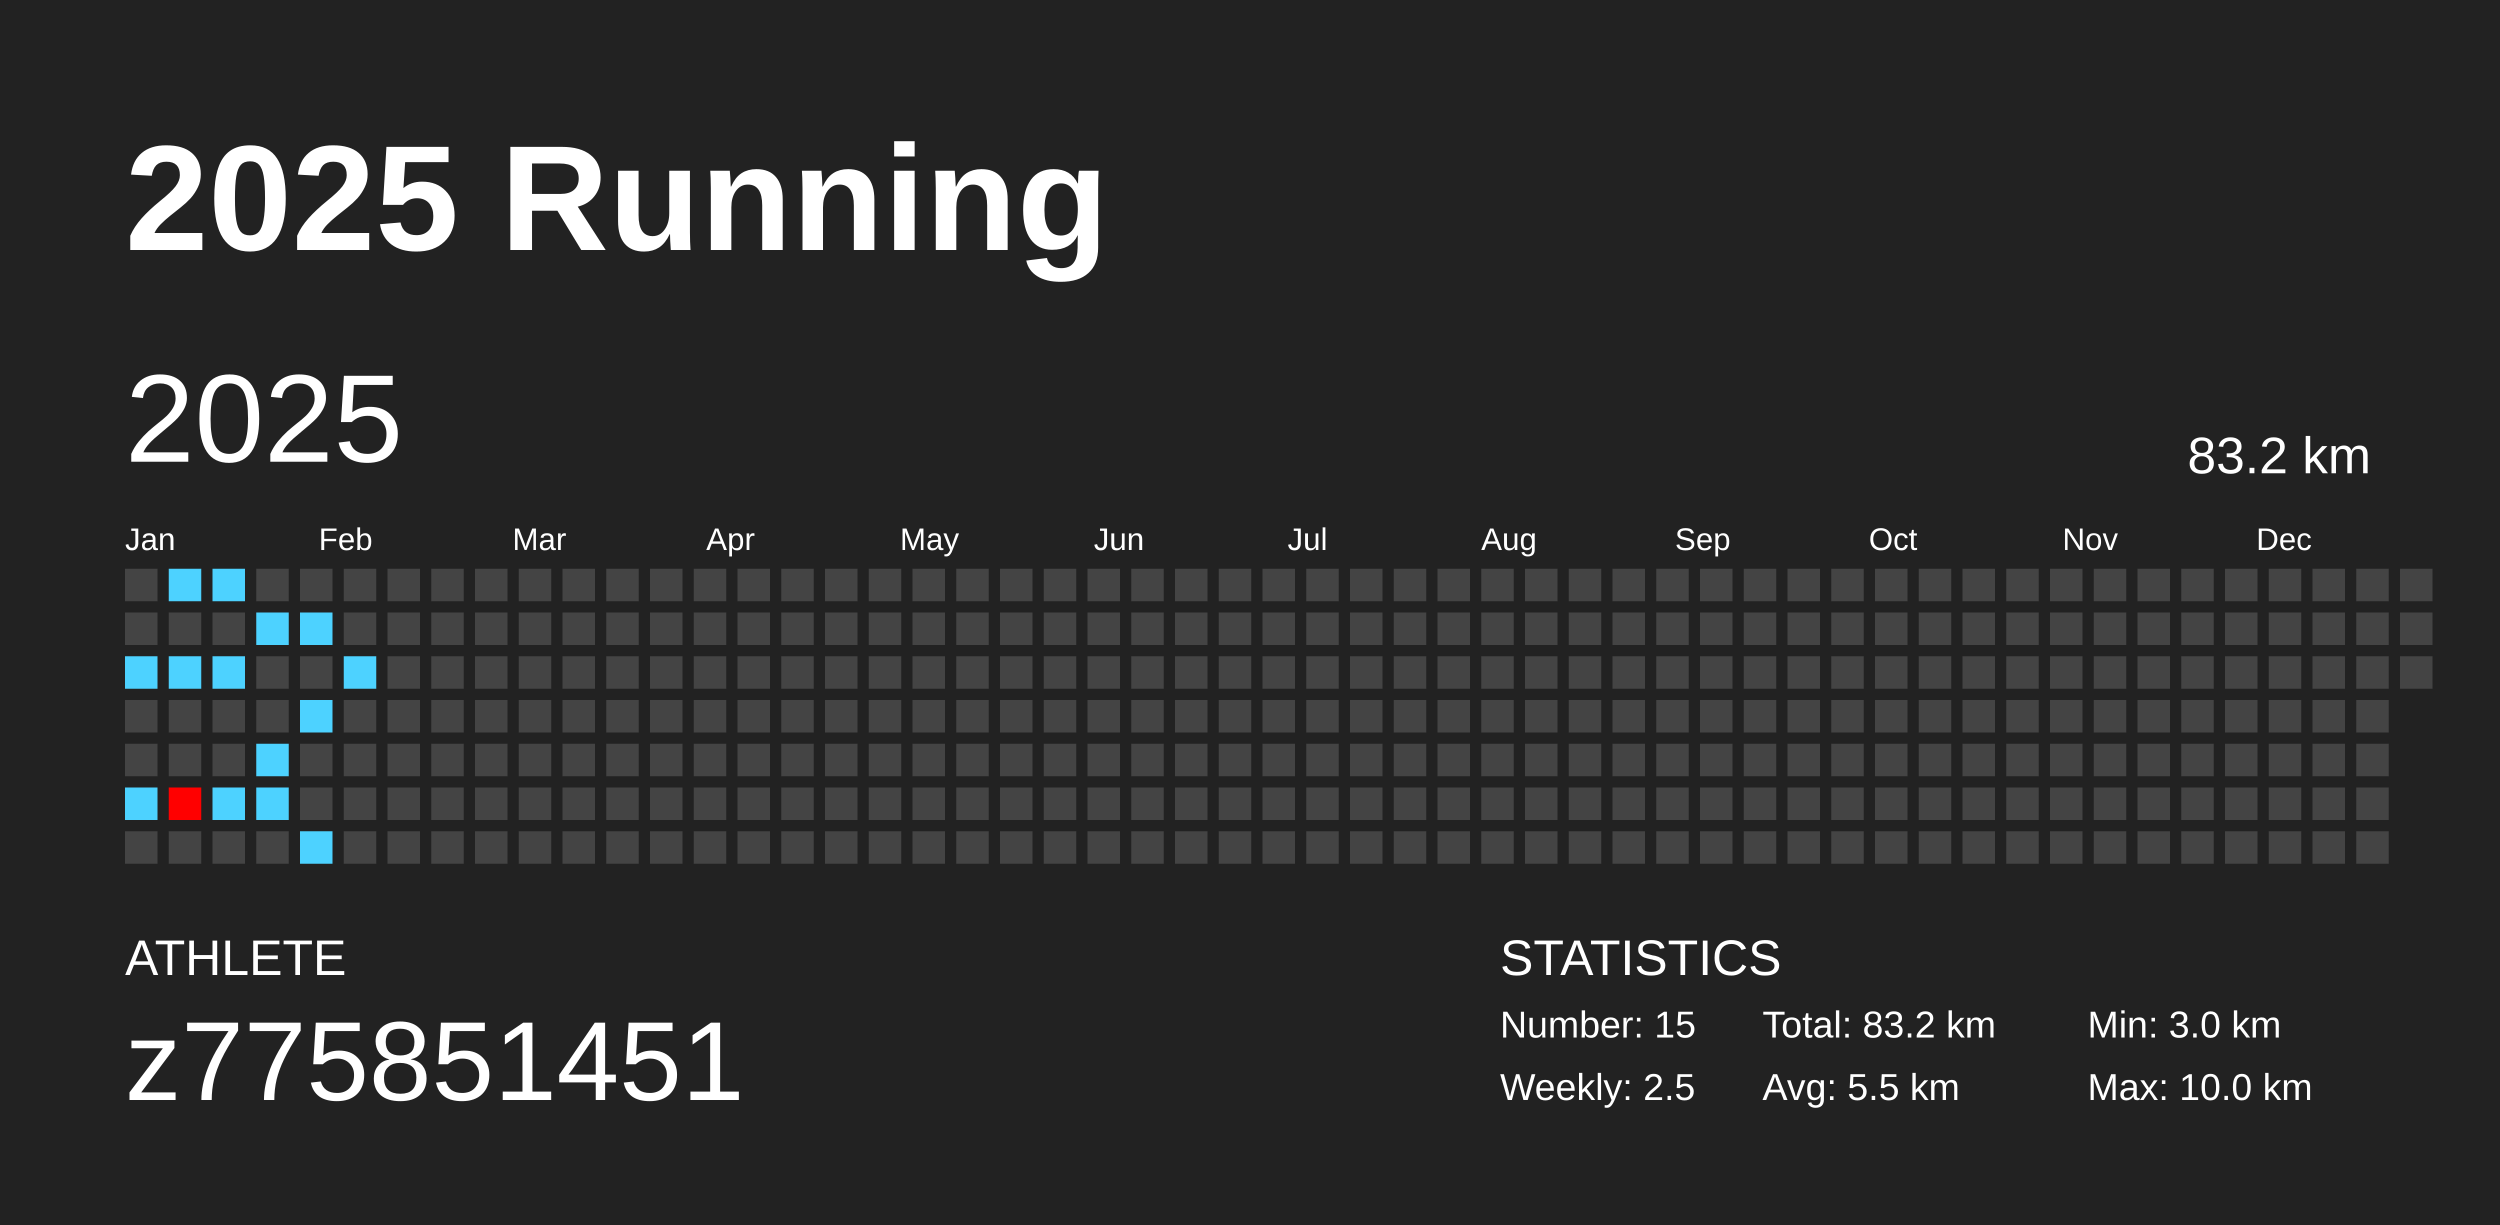
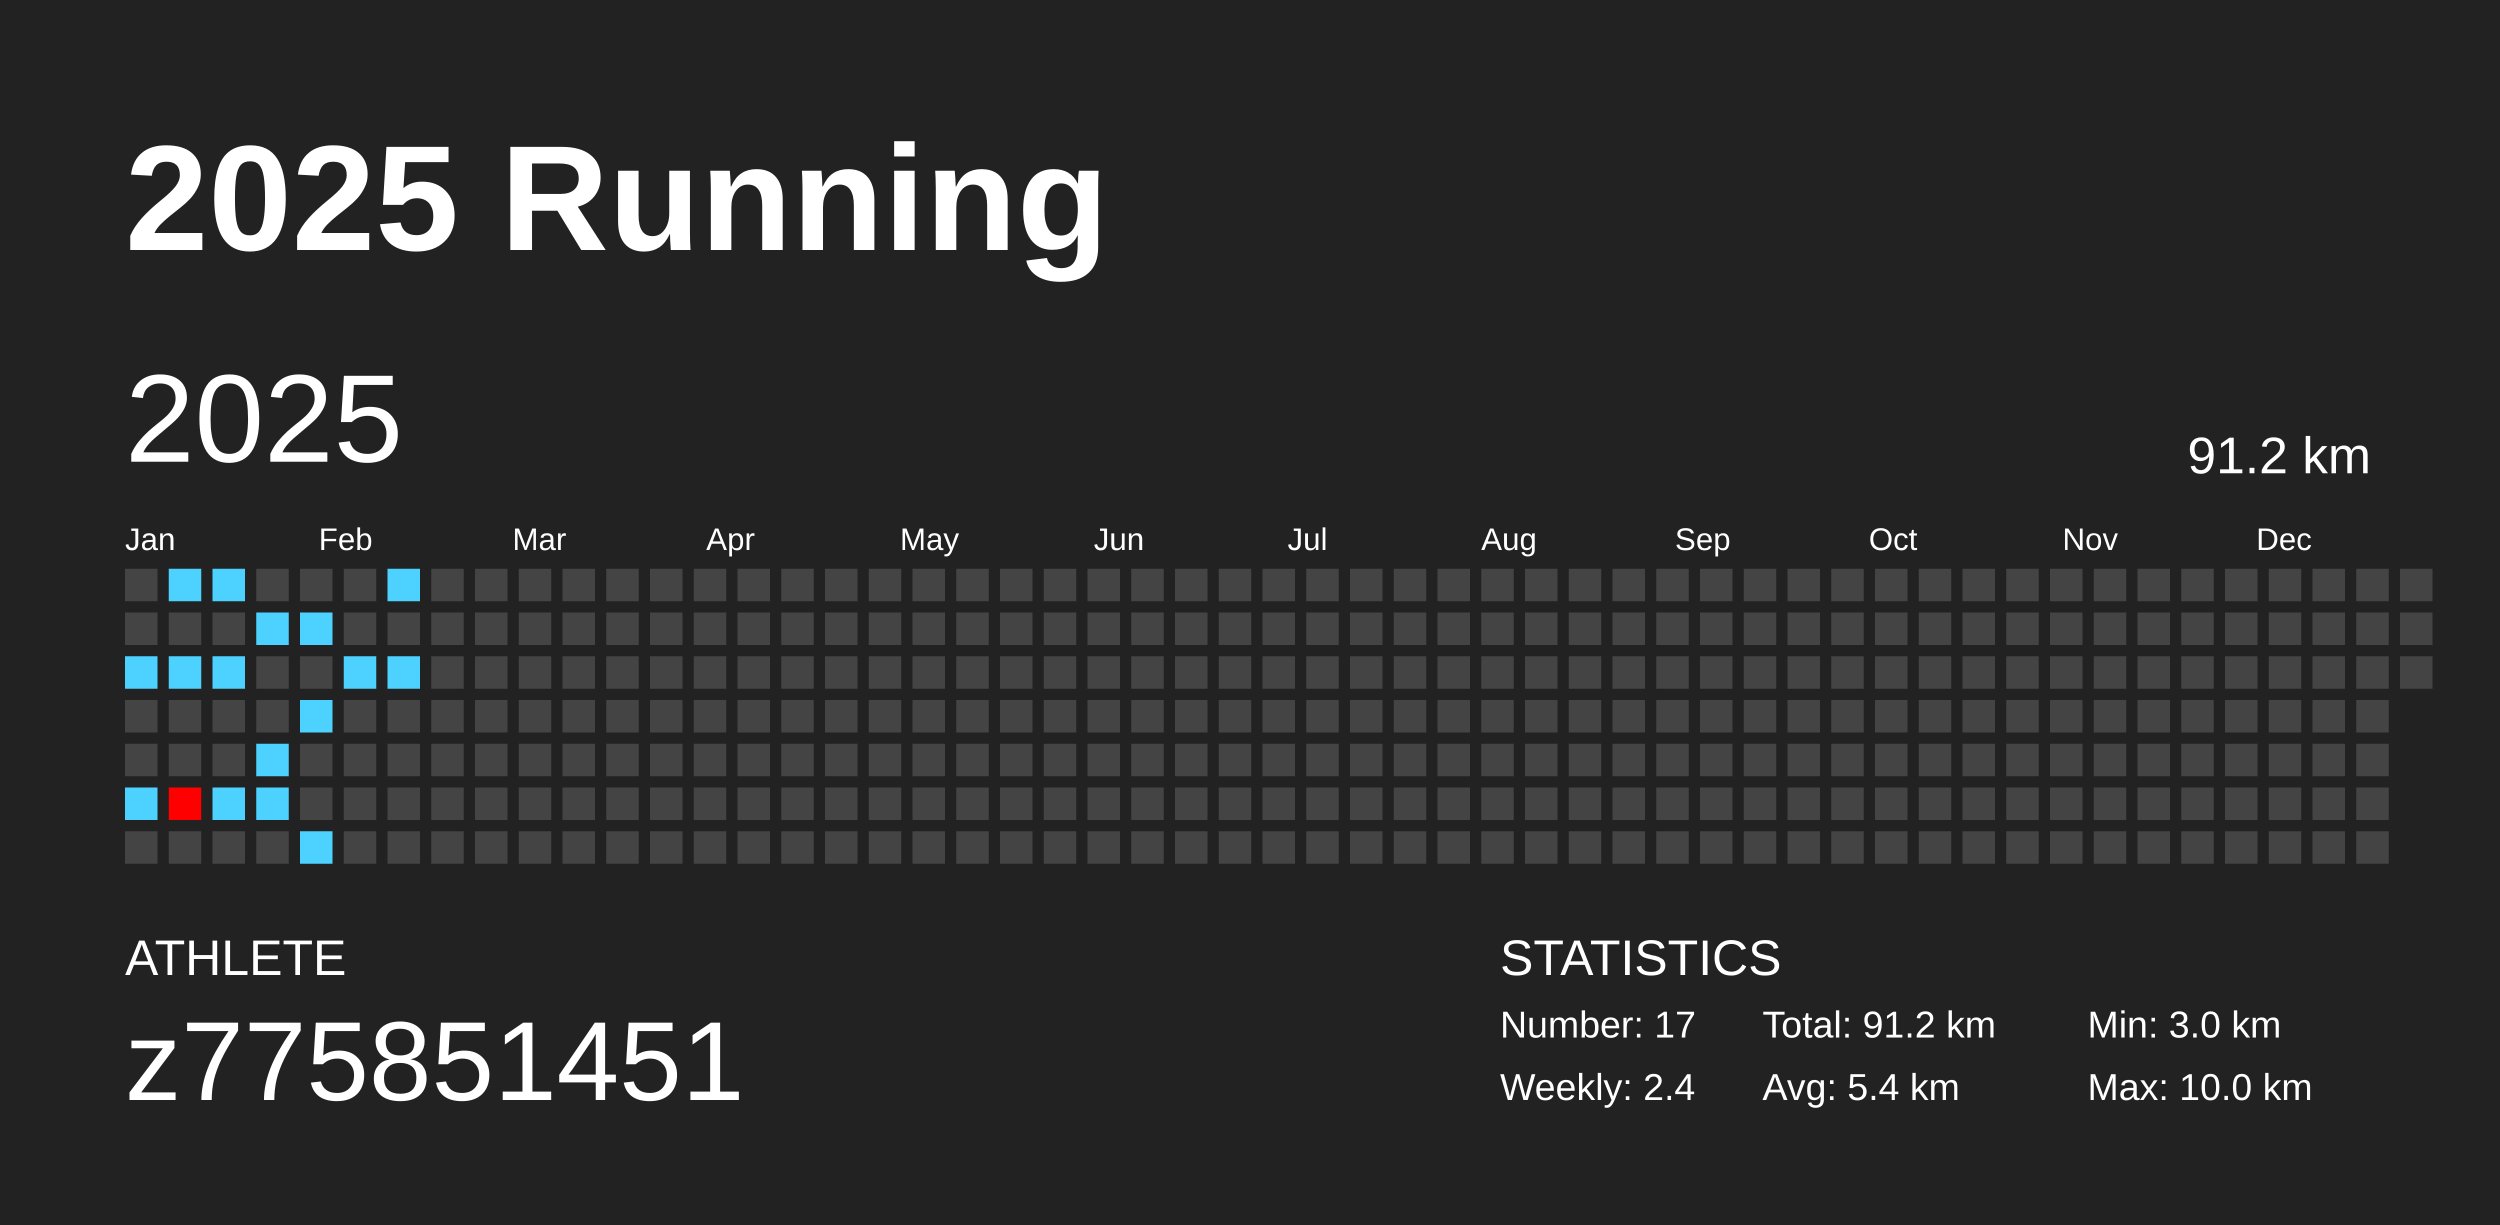
<svg xmlns="http://www.w3.org/2000/svg" baseProfile="full" height="98mm" version="1.1" viewBox="0,0,200,98" width="200mm">
  <defs />
  <rect fill="#222222" height="98" width="200" x="0" y="0" />
  <text fill="#FFFFFF" style="font-size:12px; font-family:Arial; font-weight:bold;" x="10" y="20">2025 Running</text>
  <text fill="#FFFFFF" style="font-size:4px; font-family:Arial" x="10" y="78">ATHLETE</text>
  <text fill="#FFFFFF" style="font-size:9px; font-family:Arial" x="10" y="88">z775851451</text>
  <text fill="#FFFFFF" style="font-size:4px; font-family:Arial" x="120" y="78">STATISTICS</text>
-   <text fill="#FFFFFF" style="font-size:3px; font-family:Arial" x="120" y="83">Number: 15</text>
-   <text fill="#FFFFFF" style="font-size:3px; font-family:Arial" x="120" y="88">Weekly: 2.5</text>
-   <text fill="#FFFFFF" style="font-size:3px; font-family:Arial" x="141" y="83">Total: 83.2 km</text>
-   <text fill="#FFFFFF" style="font-size:3px; font-family:Arial" x="141" y="88">Avg: 5.5 km</text>
+   <text fill="#FFFFFF" style="font-size:3px; font-family:Arial" x="120" y="83">Number: 17</text>
+   <text fill="#FFFFFF" style="font-size:3px; font-family:Arial" x="120" y="88">Weekly: 2.4</text>
+   <text fill="#FFFFFF" style="font-size:3px; font-family:Arial" x="141" y="83">Total: 91.2 km</text>
+   <text fill="#FFFFFF" style="font-size:3px; font-family:Arial" x="141" y="88">Avg: 5.4 km</text>
  <text fill="#FFFFFF" style="font-size:3px; font-family:Arial" x="167" y="83">Min: 3.0 km</text>
  <text fill="#FFFFFF" style="font-size:3px; font-family:Arial" x="167" y="88">Max: 10.0 km</text>
  <text dominant-baseline="hanging" fill="#FFFFFF" style="font-size:10.0px; font-family:Arial;" x="10" y="30">2025</text>
-   <text dominant-baseline="hanging" fill="#FFFFFF" style="font-size:4.125px; font-family:Arial;" x="175" y="35">83.2 km</text>
+   <text dominant-baseline="hanging" fill="#FFFFFF" style="font-size:4.125px; font-family:Arial;" x="175" y="35">91.2 km</text>
  <text fill="#FFFFFF" style="font-size:2.5px; font-family:Arial" x="10.0" y="44">Jan</text>
  <text fill="#FFFFFF" style="font-size:2.5px; font-family:Arial" x="25.5" y="44">Feb</text>
  <text fill="#FFFFFF" style="font-size:2.5px; font-family:Arial" x="41.0" y="44">Mar</text>
  <text fill="#FFFFFF" style="font-size:2.5px; font-family:Arial" x="56.5" y="44">Apr</text>
  <text fill="#FFFFFF" style="font-size:2.5px; font-family:Arial" x="72.0" y="44">May</text>
  <text fill="#FFFFFF" style="font-size:2.5px; font-family:Arial" x="87.5" y="44">Jun</text>
  <text fill="#FFFFFF" style="font-size:2.5px; font-family:Arial" x="103.0" y="44">Jul</text>
  <text fill="#FFFFFF" style="font-size:2.5px; font-family:Arial" x="118.5" y="44">Aug</text>
  <text fill="#FFFFFF" style="font-size:2.5px; font-family:Arial" x="134.0" y="44">Sep</text>
  <text fill="#FFFFFF" style="font-size:2.5px; font-family:Arial" x="149.5" y="44">Oct</text>
  <text fill="#FFFFFF" style="font-size:2.5px; font-family:Arial" x="165.0" y="44">Nov</text>
  <text fill="#FFFFFF" style="font-size:2.5px; font-family:Arial" x="180.5" y="44">Dec</text>
  <rect fill="#444444" height="2.6" width="2.6" x="10.0" y="45.5" />
  <rect fill="#444444" height="2.6" width="2.6" x="10.0" y="49.0" />
  <rect fill="#4dd2ff" height="2.6" width="2.6" x="10.0" y="52.5" />
  <rect fill="#444444" height="2.6" width="2.6" x="10.0" y="56.0" />
  <rect fill="#444444" height="2.6" width="2.6" x="10.0" y="59.5" />
  <rect fill="#4dd2ff" height="2.6" width="2.6" x="10.0" y="63.0" />
  <rect fill="#444444" height="2.6" width="2.6" x="10.0" y="66.5" />
  <rect fill="#4dd2ff" height="2.6" width="2.6" x="13.5" y="45.5" />
  <rect fill="#444444" height="2.6" width="2.6" x="13.5" y="49.0" />
  <rect fill="#4dd2ff" height="2.6" width="2.6" x="13.5" y="52.5" />
  <rect fill="#444444" height="2.6" width="2.6" x="13.5" y="56.0" />
  <rect fill="#444444" height="2.6" width="2.6" x="13.5" y="59.5" />
  <rect fill="#ff0000" height="2.6" width="2.6" x="13.5" y="63.0" />
  <rect fill="#444444" height="2.6" width="2.6" x="13.5" y="66.5" />
  <rect fill="#4dd2ff" height="2.6" width="2.6" x="17.0" y="45.5" />
  <rect fill="#444444" height="2.6" width="2.6" x="17.0" y="49.0" />
  <rect fill="#4dd2ff" height="2.6" width="2.6" x="17.0" y="52.5" />
  <rect fill="#444444" height="2.6" width="2.6" x="17.0" y="56.0" />
  <rect fill="#444444" height="2.6" width="2.6" x="17.0" y="59.5" />
  <rect fill="#4dd2ff" height="2.6" width="2.6" x="17.0" y="63.0" />
  <rect fill="#444444" height="2.6" width="2.6" x="17.0" y="66.5" />
  <rect fill="#444444" height="2.6" width="2.6" x="20.5" y="45.5" />
  <rect fill="#4dd2ff" height="2.6" width="2.6" x="20.5" y="49.0" />
  <rect fill="#444444" height="2.6" width="2.6" x="20.5" y="52.5" />
  <rect fill="#444444" height="2.6" width="2.6" x="20.5" y="56.0" />
  <rect fill="#4dd2ff" height="2.6" width="2.6" x="20.5" y="59.5" />
  <rect fill="#4dd2ff" height="2.6" width="2.6" x="20.5" y="63.0" />
  <rect fill="#444444" height="2.6" width="2.6" x="20.5" y="66.5" />
  <rect fill="#444444" height="2.6" width="2.6" x="24.0" y="45.5" />
  <rect fill="#4dd2ff" height="2.6" width="2.6" x="24.0" y="49.0" />
  <rect fill="#444444" height="2.6" width="2.6" x="24.0" y="52.5" />
  <rect fill="#4dd2ff" height="2.6" width="2.6" x="24.0" y="56.0" />
  <rect fill="#444444" height="2.6" width="2.6" x="24.0" y="59.5" />
  <rect fill="#444444" height="2.6" width="2.6" x="24.0" y="63.0" />
  <rect fill="#4dd2ff" height="2.6" width="2.6" x="24.0" y="66.5" />
  <rect fill="#444444" height="2.6" width="2.6" x="27.5" y="45.5" />
  <rect fill="#444444" height="2.6" width="2.6" x="27.5" y="49.0" />
  <rect fill="#4dd2ff" height="2.6" width="2.6" x="27.5" y="52.5" />
  <rect fill="#444444" height="2.6" width="2.6" x="27.5" y="56.0" />
  <rect fill="#444444" height="2.6" width="2.6" x="27.5" y="59.5" />
  <rect fill="#444444" height="2.6" width="2.6" x="27.5" y="63.0" />
  <rect fill="#444444" height="2.6" width="2.6" x="27.5" y="66.5" />
-   <rect fill="#444444" height="2.6" width="2.6" x="31.0" y="45.5" />
+   <rect fill="#4dd2ff" height="2.6" width="2.6" x="31.0" y="45.5" />
  <rect fill="#444444" height="2.6" width="2.6" x="31.0" y="49.0" />
-   <rect fill="#444444" height="2.6" width="2.6" x="31.0" y="52.5" />
+   <rect fill="#4dd2ff" height="2.6" width="2.6" x="31.0" y="52.5" />
  <rect fill="#444444" height="2.6" width="2.6" x="31.0" y="56.0" />
  <rect fill="#444444" height="2.6" width="2.6" x="31.0" y="59.5" />
  <rect fill="#444444" height="2.6" width="2.6" x="31.0" y="63.0" />
  <rect fill="#444444" height="2.6" width="2.6" x="31.0" y="66.5" />
  <rect fill="#444444" height="2.6" width="2.6" x="34.5" y="45.5" />
  <rect fill="#444444" height="2.6" width="2.6" x="34.5" y="49.0" />
  <rect fill="#444444" height="2.6" width="2.6" x="34.5" y="52.5" />
  <rect fill="#444444" height="2.6" width="2.6" x="34.5" y="56.0" />
  <rect fill="#444444" height="2.6" width="2.6" x="34.5" y="59.5" />
  <rect fill="#444444" height="2.6" width="2.6" x="34.5" y="63.0" />
  <rect fill="#444444" height="2.6" width="2.6" x="34.5" y="66.5" />
  <rect fill="#444444" height="2.6" width="2.6" x="38.0" y="45.5" />
  <rect fill="#444444" height="2.6" width="2.6" x="38.0" y="49.0" />
  <rect fill="#444444" height="2.6" width="2.6" x="38.0" y="52.5" />
  <rect fill="#444444" height="2.6" width="2.6" x="38.0" y="56.0" />
  <rect fill="#444444" height="2.6" width="2.6" x="38.0" y="59.5" />
  <rect fill="#444444" height="2.6" width="2.6" x="38.0" y="63.0" />
  <rect fill="#444444" height="2.6" width="2.6" x="38.0" y="66.5" />
  <rect fill="#444444" height="2.6" width="2.6" x="41.5" y="45.5" />
  <rect fill="#444444" height="2.6" width="2.6" x="41.5" y="49.0" />
  <rect fill="#444444" height="2.6" width="2.6" x="41.5" y="52.5" />
  <rect fill="#444444" height="2.6" width="2.6" x="41.5" y="56.0" />
  <rect fill="#444444" height="2.6" width="2.6" x="41.5" y="59.5" />
  <rect fill="#444444" height="2.6" width="2.6" x="41.5" y="63.0" />
  <rect fill="#444444" height="2.6" width="2.6" x="41.5" y="66.5" />
  <rect fill="#444444" height="2.6" width="2.6" x="45.0" y="45.5" />
  <rect fill="#444444" height="2.6" width="2.6" x="45.0" y="49.0" />
  <rect fill="#444444" height="2.6" width="2.6" x="45.0" y="52.5" />
  <rect fill="#444444" height="2.6" width="2.6" x="45.0" y="56.0" />
  <rect fill="#444444" height="2.6" width="2.6" x="45.0" y="59.5" />
  <rect fill="#444444" height="2.6" width="2.6" x="45.0" y="63.0" />
  <rect fill="#444444" height="2.6" width="2.6" x="45.0" y="66.5" />
  <rect fill="#444444" height="2.6" width="2.6" x="48.5" y="45.5" />
  <rect fill="#444444" height="2.6" width="2.6" x="48.5" y="49.0" />
  <rect fill="#444444" height="2.6" width="2.6" x="48.5" y="52.5" />
  <rect fill="#444444" height="2.6" width="2.6" x="48.5" y="56.0" />
  <rect fill="#444444" height="2.6" width="2.6" x="48.5" y="59.5" />
  <rect fill="#444444" height="2.6" width="2.6" x="48.5" y="63.0" />
  <rect fill="#444444" height="2.6" width="2.6" x="48.5" y="66.5" />
  <rect fill="#444444" height="2.6" width="2.6" x="52.0" y="45.5" />
  <rect fill="#444444" height="2.6" width="2.6" x="52.0" y="49.0" />
  <rect fill="#444444" height="2.6" width="2.6" x="52.0" y="52.5" />
  <rect fill="#444444" height="2.6" width="2.6" x="52.0" y="56.0" />
  <rect fill="#444444" height="2.6" width="2.6" x="52.0" y="59.5" />
  <rect fill="#444444" height="2.6" width="2.6" x="52.0" y="63.0" />
  <rect fill="#444444" height="2.6" width="2.6" x="52.0" y="66.5" />
  <rect fill="#444444" height="2.6" width="2.6" x="55.5" y="45.5" />
  <rect fill="#444444" height="2.6" width="2.6" x="55.5" y="49.0" />
  <rect fill="#444444" height="2.6" width="2.6" x="55.5" y="52.5" />
  <rect fill="#444444" height="2.6" width="2.6" x="55.5" y="56.0" />
  <rect fill="#444444" height="2.6" width="2.6" x="55.5" y="59.5" />
  <rect fill="#444444" height="2.6" width="2.6" x="55.5" y="63.0" />
  <rect fill="#444444" height="2.6" width="2.6" x="55.5" y="66.5" />
  <rect fill="#444444" height="2.6" width="2.6" x="59.0" y="45.5" />
  <rect fill="#444444" height="2.6" width="2.6" x="59.0" y="49.0" />
  <rect fill="#444444" height="2.6" width="2.6" x="59.0" y="52.5" />
  <rect fill="#444444" height="2.6" width="2.6" x="59.0" y="56.0" />
  <rect fill="#444444" height="2.6" width="2.6" x="59.0" y="59.5" />
  <rect fill="#444444" height="2.6" width="2.6" x="59.0" y="63.0" />
  <rect fill="#444444" height="2.6" width="2.6" x="59.0" y="66.5" />
  <rect fill="#444444" height="2.6" width="2.6" x="62.5" y="45.5" />
  <rect fill="#444444" height="2.6" width="2.6" x="62.5" y="49.0" />
  <rect fill="#444444" height="2.6" width="2.6" x="62.5" y="52.5" />
  <rect fill="#444444" height="2.6" width="2.6" x="62.5" y="56.0" />
  <rect fill="#444444" height="2.6" width="2.6" x="62.5" y="59.5" />
  <rect fill="#444444" height="2.6" width="2.6" x="62.5" y="63.0" />
  <rect fill="#444444" height="2.6" width="2.6" x="62.5" y="66.5" />
  <rect fill="#444444" height="2.6" width="2.6" x="66.0" y="45.5" />
  <rect fill="#444444" height="2.6" width="2.6" x="66.0" y="49.0" />
  <rect fill="#444444" height="2.6" width="2.6" x="66.0" y="52.5" />
  <rect fill="#444444" height="2.6" width="2.6" x="66.0" y="56.0" />
  <rect fill="#444444" height="2.6" width="2.6" x="66.0" y="59.5" />
  <rect fill="#444444" height="2.6" width="2.6" x="66.0" y="63.0" />
  <rect fill="#444444" height="2.6" width="2.6" x="66.0" y="66.5" />
  <rect fill="#444444" height="2.6" width="2.6" x="69.5" y="45.5" />
  <rect fill="#444444" height="2.6" width="2.6" x="69.5" y="49.0" />
  <rect fill="#444444" height="2.6" width="2.6" x="69.5" y="52.5" />
  <rect fill="#444444" height="2.6" width="2.6" x="69.5" y="56.0" />
  <rect fill="#444444" height="2.6" width="2.6" x="69.5" y="59.5" />
  <rect fill="#444444" height="2.6" width="2.6" x="69.5" y="63.0" />
  <rect fill="#444444" height="2.6" width="2.6" x="69.5" y="66.5" />
  <rect fill="#444444" height="2.6" width="2.6" x="73.0" y="45.5" />
  <rect fill="#444444" height="2.6" width="2.6" x="73.0" y="49.0" />
  <rect fill="#444444" height="2.6" width="2.6" x="73.0" y="52.5" />
  <rect fill="#444444" height="2.6" width="2.6" x="73.0" y="56.0" />
  <rect fill="#444444" height="2.6" width="2.6" x="73.0" y="59.5" />
  <rect fill="#444444" height="2.6" width="2.6" x="73.0" y="63.0" />
  <rect fill="#444444" height="2.6" width="2.6" x="73.0" y="66.5" />
  <rect fill="#444444" height="2.6" width="2.6" x="76.5" y="45.5" />
  <rect fill="#444444" height="2.6" width="2.6" x="76.5" y="49.0" />
  <rect fill="#444444" height="2.6" width="2.6" x="76.5" y="52.5" />
  <rect fill="#444444" height="2.6" width="2.6" x="76.5" y="56.0" />
  <rect fill="#444444" height="2.6" width="2.6" x="76.5" y="59.5" />
  <rect fill="#444444" height="2.6" width="2.6" x="76.5" y="63.0" />
  <rect fill="#444444" height="2.6" width="2.6" x="76.5" y="66.5" />
  <rect fill="#444444" height="2.6" width="2.6" x="80.0" y="45.5" />
  <rect fill="#444444" height="2.6" width="2.6" x="80.0" y="49.0" />
  <rect fill="#444444" height="2.6" width="2.6" x="80.0" y="52.5" />
  <rect fill="#444444" height="2.6" width="2.6" x="80.0" y="56.0" />
  <rect fill="#444444" height="2.6" width="2.6" x="80.0" y="59.5" />
  <rect fill="#444444" height="2.6" width="2.6" x="80.0" y="63.0" />
  <rect fill="#444444" height="2.6" width="2.6" x="80.0" y="66.5" />
  <rect fill="#444444" height="2.6" width="2.6" x="83.5" y="45.5" />
  <rect fill="#444444" height="2.6" width="2.6" x="83.5" y="49.0" />
  <rect fill="#444444" height="2.6" width="2.6" x="83.5" y="52.5" />
  <rect fill="#444444" height="2.6" width="2.6" x="83.5" y="56.0" />
  <rect fill="#444444" height="2.6" width="2.6" x="83.5" y="59.5" />
  <rect fill="#444444" height="2.6" width="2.6" x="83.5" y="63.0" />
  <rect fill="#444444" height="2.6" width="2.6" x="83.5" y="66.5" />
  <rect fill="#444444" height="2.6" width="2.6" x="87.0" y="45.5" />
  <rect fill="#444444" height="2.6" width="2.6" x="87.0" y="49.0" />
  <rect fill="#444444" height="2.6" width="2.6" x="87.0" y="52.5" />
  <rect fill="#444444" height="2.6" width="2.6" x="87.0" y="56.0" />
  <rect fill="#444444" height="2.6" width="2.6" x="87.0" y="59.5" />
  <rect fill="#444444" height="2.6" width="2.6" x="87.0" y="63.0" />
  <rect fill="#444444" height="2.6" width="2.6" x="87.0" y="66.5" />
  <rect fill="#444444" height="2.6" width="2.6" x="90.5" y="45.5" />
  <rect fill="#444444" height="2.6" width="2.6" x="90.5" y="49.0" />
  <rect fill="#444444" height="2.6" width="2.6" x="90.5" y="52.5" />
  <rect fill="#444444" height="2.6" width="2.6" x="90.5" y="56.0" />
  <rect fill="#444444" height="2.6" width="2.6" x="90.5" y="59.5" />
  <rect fill="#444444" height="2.6" width="2.6" x="90.5" y="63.0" />
  <rect fill="#444444" height="2.6" width="2.6" x="90.5" y="66.5" />
  <rect fill="#444444" height="2.6" width="2.6" x="94.0" y="45.5" />
  <rect fill="#444444" height="2.6" width="2.6" x="94.0" y="49.0" />
  <rect fill="#444444" height="2.6" width="2.6" x="94.0" y="52.5" />
  <rect fill="#444444" height="2.6" width="2.6" x="94.0" y="56.0" />
  <rect fill="#444444" height="2.6" width="2.6" x="94.0" y="59.5" />
  <rect fill="#444444" height="2.6" width="2.6" x="94.0" y="63.0" />
  <rect fill="#444444" height="2.6" width="2.6" x="94.0" y="66.5" />
  <rect fill="#444444" height="2.6" width="2.6" x="97.5" y="45.5" />
  <rect fill="#444444" height="2.6" width="2.6" x="97.5" y="49.0" />
  <rect fill="#444444" height="2.6" width="2.6" x="97.5" y="52.5" />
  <rect fill="#444444" height="2.6" width="2.6" x="97.5" y="56.0" />
  <rect fill="#444444" height="2.6" width="2.6" x="97.5" y="59.5" />
  <rect fill="#444444" height="2.6" width="2.6" x="97.5" y="63.0" />
  <rect fill="#444444" height="2.6" width="2.6" x="97.5" y="66.5" />
  <rect fill="#444444" height="2.6" width="2.6" x="101.0" y="45.5" />
  <rect fill="#444444" height="2.6" width="2.6" x="101.0" y="49.0" />
  <rect fill="#444444" height="2.6" width="2.6" x="101.0" y="52.5" />
  <rect fill="#444444" height="2.6" width="2.6" x="101.0" y="56.0" />
  <rect fill="#444444" height="2.6" width="2.6" x="101.0" y="59.5" />
  <rect fill="#444444" height="2.6" width="2.6" x="101.0" y="63.0" />
  <rect fill="#444444" height="2.6" width="2.6" x="101.0" y="66.5" />
  <rect fill="#444444" height="2.6" width="2.6" x="104.5" y="45.5" />
  <rect fill="#444444" height="2.6" width="2.6" x="104.5" y="49.0" />
  <rect fill="#444444" height="2.6" width="2.6" x="104.5" y="52.5" />
  <rect fill="#444444" height="2.6" width="2.6" x="104.5" y="56.0" />
  <rect fill="#444444" height="2.6" width="2.6" x="104.5" y="59.5" />
  <rect fill="#444444" height="2.6" width="2.6" x="104.5" y="63.0" />
  <rect fill="#444444" height="2.6" width="2.6" x="104.5" y="66.5" />
  <rect fill="#444444" height="2.6" width="2.6" x="108.0" y="45.5" />
  <rect fill="#444444" height="2.6" width="2.6" x="108.0" y="49.0" />
  <rect fill="#444444" height="2.6" width="2.6" x="108.0" y="52.5" />
  <rect fill="#444444" height="2.6" width="2.6" x="108.0" y="56.0" />
  <rect fill="#444444" height="2.6" width="2.6" x="108.0" y="59.5" />
  <rect fill="#444444" height="2.6" width="2.6" x="108.0" y="63.0" />
  <rect fill="#444444" height="2.6" width="2.6" x="108.0" y="66.5" />
  <rect fill="#444444" height="2.6" width="2.6" x="111.5" y="45.5" />
  <rect fill="#444444" height="2.6" width="2.6" x="111.5" y="49.0" />
  <rect fill="#444444" height="2.6" width="2.6" x="111.5" y="52.5" />
  <rect fill="#444444" height="2.6" width="2.6" x="111.5" y="56.0" />
  <rect fill="#444444" height="2.6" width="2.6" x="111.5" y="59.5" />
  <rect fill="#444444" height="2.6" width="2.6" x="111.5" y="63.0" />
  <rect fill="#444444" height="2.6" width="2.6" x="111.5" y="66.5" />
  <rect fill="#444444" height="2.6" width="2.6" x="115.0" y="45.5" />
  <rect fill="#444444" height="2.6" width="2.6" x="115.0" y="49.0" />
  <rect fill="#444444" height="2.6" width="2.6" x="115.0" y="52.5" />
  <rect fill="#444444" height="2.6" width="2.6" x="115.0" y="56.0" />
  <rect fill="#444444" height="2.6" width="2.6" x="115.0" y="59.5" />
  <rect fill="#444444" height="2.6" width="2.6" x="115.0" y="63.0" />
  <rect fill="#444444" height="2.6" width="2.6" x="115.0" y="66.5" />
  <rect fill="#444444" height="2.6" width="2.6" x="118.5" y="45.5" />
  <rect fill="#444444" height="2.6" width="2.6" x="118.5" y="49.0" />
  <rect fill="#444444" height="2.6" width="2.6" x="118.5" y="52.5" />
  <rect fill="#444444" height="2.6" width="2.6" x="118.5" y="56.0" />
  <rect fill="#444444" height="2.6" width="2.6" x="118.5" y="59.5" />
  <rect fill="#444444" height="2.6" width="2.6" x="118.5" y="63.0" />
  <rect fill="#444444" height="2.6" width="2.6" x="118.5" y="66.5" />
  <rect fill="#444444" height="2.6" width="2.6" x="122.0" y="45.5" />
  <rect fill="#444444" height="2.6" width="2.6" x="122.0" y="49.0" />
  <rect fill="#444444" height="2.6" width="2.6" x="122.0" y="52.5" />
  <rect fill="#444444" height="2.6" width="2.6" x="122.0" y="56.0" />
  <rect fill="#444444" height="2.6" width="2.6" x="122.0" y="59.5" />
  <rect fill="#444444" height="2.6" width="2.6" x="122.0" y="63.0" />
  <rect fill="#444444" height="2.6" width="2.6" x="122.0" y="66.5" />
  <rect fill="#444444" height="2.6" width="2.6" x="125.5" y="45.5" />
  <rect fill="#444444" height="2.6" width="2.6" x="125.5" y="49.0" />
  <rect fill="#444444" height="2.6" width="2.6" x="125.5" y="52.5" />
  <rect fill="#444444" height="2.6" width="2.6" x="125.5" y="56.0" />
  <rect fill="#444444" height="2.6" width="2.6" x="125.5" y="59.5" />
  <rect fill="#444444" height="2.6" width="2.6" x="125.5" y="63.0" />
  <rect fill="#444444" height="2.6" width="2.6" x="125.5" y="66.5" />
  <rect fill="#444444" height="2.6" width="2.6" x="129.0" y="45.5" />
  <rect fill="#444444" height="2.6" width="2.6" x="129.0" y="49.0" />
  <rect fill="#444444" height="2.6" width="2.6" x="129.0" y="52.5" />
  <rect fill="#444444" height="2.6" width="2.6" x="129.0" y="56.0" />
  <rect fill="#444444" height="2.6" width="2.6" x="129.0" y="59.5" />
  <rect fill="#444444" height="2.6" width="2.6" x="129.0" y="63.0" />
  <rect fill="#444444" height="2.6" width="2.6" x="129.0" y="66.5" />
  <rect fill="#444444" height="2.6" width="2.6" x="132.5" y="45.5" />
  <rect fill="#444444" height="2.6" width="2.6" x="132.5" y="49.0" />
  <rect fill="#444444" height="2.6" width="2.6" x="132.5" y="52.5" />
  <rect fill="#444444" height="2.6" width="2.6" x="132.5" y="56.0" />
  <rect fill="#444444" height="2.6" width="2.6" x="132.5" y="59.5" />
  <rect fill="#444444" height="2.6" width="2.6" x="132.5" y="63.0" />
  <rect fill="#444444" height="2.6" width="2.6" x="132.5" y="66.5" />
  <rect fill="#444444" height="2.6" width="2.6" x="136.0" y="45.5" />
  <rect fill="#444444" height="2.6" width="2.6" x="136.0" y="49.0" />
  <rect fill="#444444" height="2.6" width="2.6" x="136.0" y="52.5" />
  <rect fill="#444444" height="2.6" width="2.6" x="136.0" y="56.0" />
  <rect fill="#444444" height="2.6" width="2.6" x="136.0" y="59.5" />
  <rect fill="#444444" height="2.6" width="2.6" x="136.0" y="63.0" />
  <rect fill="#444444" height="2.6" width="2.6" x="136.0" y="66.5" />
  <rect fill="#444444" height="2.6" width="2.6" x="139.5" y="45.5" />
  <rect fill="#444444" height="2.6" width="2.6" x="139.5" y="49.0" />
  <rect fill="#444444" height="2.6" width="2.6" x="139.5" y="52.5" />
  <rect fill="#444444" height="2.6" width="2.6" x="139.5" y="56.0" />
  <rect fill="#444444" height="2.6" width="2.6" x="139.5" y="59.5" />
  <rect fill="#444444" height="2.6" width="2.6" x="139.5" y="63.0" />
  <rect fill="#444444" height="2.6" width="2.6" x="139.5" y="66.5" />
  <rect fill="#444444" height="2.6" width="2.6" x="143.0" y="45.5" />
  <rect fill="#444444" height="2.6" width="2.6" x="143.0" y="49.0" />
  <rect fill="#444444" height="2.6" width="2.6" x="143.0" y="52.5" />
  <rect fill="#444444" height="2.6" width="2.6" x="143.0" y="56.0" />
  <rect fill="#444444" height="2.6" width="2.6" x="143.0" y="59.5" />
  <rect fill="#444444" height="2.6" width="2.6" x="143.0" y="63.0" />
  <rect fill="#444444" height="2.6" width="2.6" x="143.0" y="66.5" />
  <rect fill="#444444" height="2.6" width="2.6" x="146.5" y="45.5" />
  <rect fill="#444444" height="2.6" width="2.6" x="146.5" y="49.0" />
  <rect fill="#444444" height="2.6" width="2.6" x="146.5" y="52.5" />
  <rect fill="#444444" height="2.6" width="2.6" x="146.5" y="56.0" />
  <rect fill="#444444" height="2.6" width="2.6" x="146.5" y="59.5" />
  <rect fill="#444444" height="2.6" width="2.6" x="146.5" y="63.0" />
  <rect fill="#444444" height="2.6" width="2.6" x="146.5" y="66.5" />
  <rect fill="#444444" height="2.6" width="2.6" x="150.0" y="45.5" />
  <rect fill="#444444" height="2.6" width="2.6" x="150.0" y="49.0" />
  <rect fill="#444444" height="2.6" width="2.6" x="150.0" y="52.5" />
  <rect fill="#444444" height="2.6" width="2.6" x="150.0" y="56.0" />
  <rect fill="#444444" height="2.6" width="2.6" x="150.0" y="59.5" />
  <rect fill="#444444" height="2.6" width="2.6" x="150.0" y="63.0" />
  <rect fill="#444444" height="2.6" width="2.6" x="150.0" y="66.5" />
  <rect fill="#444444" height="2.6" width="2.6" x="153.5" y="45.5" />
  <rect fill="#444444" height="2.6" width="2.6" x="153.5" y="49.0" />
  <rect fill="#444444" height="2.6" width="2.6" x="153.5" y="52.5" />
  <rect fill="#444444" height="2.6" width="2.6" x="153.5" y="56.0" />
  <rect fill="#444444" height="2.6" width="2.6" x="153.5" y="59.5" />
  <rect fill="#444444" height="2.6" width="2.6" x="153.5" y="63.0" />
  <rect fill="#444444" height="2.6" width="2.6" x="153.5" y="66.5" />
  <rect fill="#444444" height="2.6" width="2.6" x="157.0" y="45.5" />
  <rect fill="#444444" height="2.6" width="2.6" x="157.0" y="49.0" />
  <rect fill="#444444" height="2.6" width="2.6" x="157.0" y="52.5" />
  <rect fill="#444444" height="2.6" width="2.6" x="157.0" y="56.0" />
  <rect fill="#444444" height="2.6" width="2.6" x="157.0" y="59.5" />
  <rect fill="#444444" height="2.6" width="2.6" x="157.0" y="63.0" />
  <rect fill="#444444" height="2.6" width="2.6" x="157.0" y="66.5" />
  <rect fill="#444444" height="2.6" width="2.6" x="160.5" y="45.5" />
  <rect fill="#444444" height="2.6" width="2.6" x="160.5" y="49.0" />
  <rect fill="#444444" height="2.6" width="2.6" x="160.5" y="52.5" />
  <rect fill="#444444" height="2.6" width="2.6" x="160.5" y="56.0" />
  <rect fill="#444444" height="2.6" width="2.6" x="160.5" y="59.5" />
  <rect fill="#444444" height="2.6" width="2.6" x="160.5" y="63.0" />
  <rect fill="#444444" height="2.6" width="2.6" x="160.5" y="66.5" />
  <rect fill="#444444" height="2.6" width="2.6" x="164.0" y="45.5" />
  <rect fill="#444444" height="2.6" width="2.6" x="164.0" y="49.0" />
  <rect fill="#444444" height="2.6" width="2.6" x="164.0" y="52.5" />
  <rect fill="#444444" height="2.6" width="2.6" x="164.0" y="56.0" />
  <rect fill="#444444" height="2.6" width="2.6" x="164.0" y="59.5" />
  <rect fill="#444444" height="2.6" width="2.6" x="164.0" y="63.0" />
  <rect fill="#444444" height="2.6" width="2.6" x="164.0" y="66.5" />
  <rect fill="#444444" height="2.6" width="2.6" x="167.5" y="45.5" />
  <rect fill="#444444" height="2.6" width="2.6" x="167.5" y="49.0" />
  <rect fill="#444444" height="2.6" width="2.6" x="167.5" y="52.5" />
  <rect fill="#444444" height="2.6" width="2.6" x="167.5" y="56.0" />
  <rect fill="#444444" height="2.6" width="2.6" x="167.5" y="59.5" />
  <rect fill="#444444" height="2.6" width="2.6" x="167.5" y="63.0" />
  <rect fill="#444444" height="2.6" width="2.6" x="167.5" y="66.5" />
  <rect fill="#444444" height="2.6" width="2.6" x="171.0" y="45.5" />
  <rect fill="#444444" height="2.6" width="2.6" x="171.0" y="49.0" />
  <rect fill="#444444" height="2.6" width="2.6" x="171.0" y="52.5" />
  <rect fill="#444444" height="2.6" width="2.6" x="171.0" y="56.0" />
  <rect fill="#444444" height="2.6" width="2.6" x="171.0" y="59.5" />
  <rect fill="#444444" height="2.6" width="2.6" x="171.0" y="63.0" />
  <rect fill="#444444" height="2.6" width="2.6" x="171.0" y="66.5" />
  <rect fill="#444444" height="2.6" width="2.6" x="174.5" y="45.5" />
  <rect fill="#444444" height="2.6" width="2.6" x="174.5" y="49.0" />
  <rect fill="#444444" height="2.6" width="2.6" x="174.5" y="52.5" />
  <rect fill="#444444" height="2.6" width="2.6" x="174.5" y="56.0" />
  <rect fill="#444444" height="2.6" width="2.6" x="174.5" y="59.5" />
  <rect fill="#444444" height="2.6" width="2.6" x="174.5" y="63.0" />
  <rect fill="#444444" height="2.6" width="2.6" x="174.5" y="66.5" />
  <rect fill="#444444" height="2.6" width="2.6" x="178.0" y="45.5" />
  <rect fill="#444444" height="2.6" width="2.6" x="178.0" y="49.0" />
  <rect fill="#444444" height="2.6" width="2.6" x="178.0" y="52.5" />
  <rect fill="#444444" height="2.6" width="2.6" x="178.0" y="56.0" />
  <rect fill="#444444" height="2.6" width="2.6" x="178.0" y="59.5" />
  <rect fill="#444444" height="2.6" width="2.6" x="178.0" y="63.0" />
  <rect fill="#444444" height="2.6" width="2.6" x="178.0" y="66.5" />
  <rect fill="#444444" height="2.6" width="2.6" x="181.5" y="45.5" />
  <rect fill="#444444" height="2.6" width="2.6" x="181.5" y="49.0" />
  <rect fill="#444444" height="2.6" width="2.6" x="181.5" y="52.5" />
  <rect fill="#444444" height="2.6" width="2.6" x="181.5" y="56.0" />
  <rect fill="#444444" height="2.6" width="2.6" x="181.5" y="59.5" />
  <rect fill="#444444" height="2.6" width="2.6" x="181.5" y="63.0" />
  <rect fill="#444444" height="2.6" width="2.6" x="181.5" y="66.5" />
  <rect fill="#444444" height="2.6" width="2.6" x="185.0" y="45.5" />
  <rect fill="#444444" height="2.6" width="2.6" x="185.0" y="49.0" />
  <rect fill="#444444" height="2.6" width="2.6" x="185.0" y="52.5" />
  <rect fill="#444444" height="2.6" width="2.6" x="185.0" y="56.0" />
  <rect fill="#444444" height="2.6" width="2.6" x="185.0" y="59.5" />
  <rect fill="#444444" height="2.6" width="2.6" x="185.0" y="63.0" />
  <rect fill="#444444" height="2.6" width="2.6" x="185.0" y="66.5" />
  <rect fill="#444444" height="2.6" width="2.6" x="188.5" y="45.5" />
  <rect fill="#444444" height="2.6" width="2.6" x="188.5" y="49.0" />
  <rect fill="#444444" height="2.6" width="2.6" x="188.5" y="52.5" />
  <rect fill="#444444" height="2.6" width="2.6" x="188.5" y="56.0" />
  <rect fill="#444444" height="2.6" width="2.6" x="188.5" y="59.5" />
  <rect fill="#444444" height="2.6" width="2.6" x="188.5" y="63.0" />
  <rect fill="#444444" height="2.6" width="2.6" x="188.5" y="66.5" />
  <rect fill="#444444" height="2.6" width="2.6" x="192.0" y="45.5" />
  <rect fill="#444444" height="2.6" width="2.6" x="192.0" y="49.0" />
  <rect fill="#444444" height="2.6" width="2.6" x="192.0" y="52.5" />
</svg>
